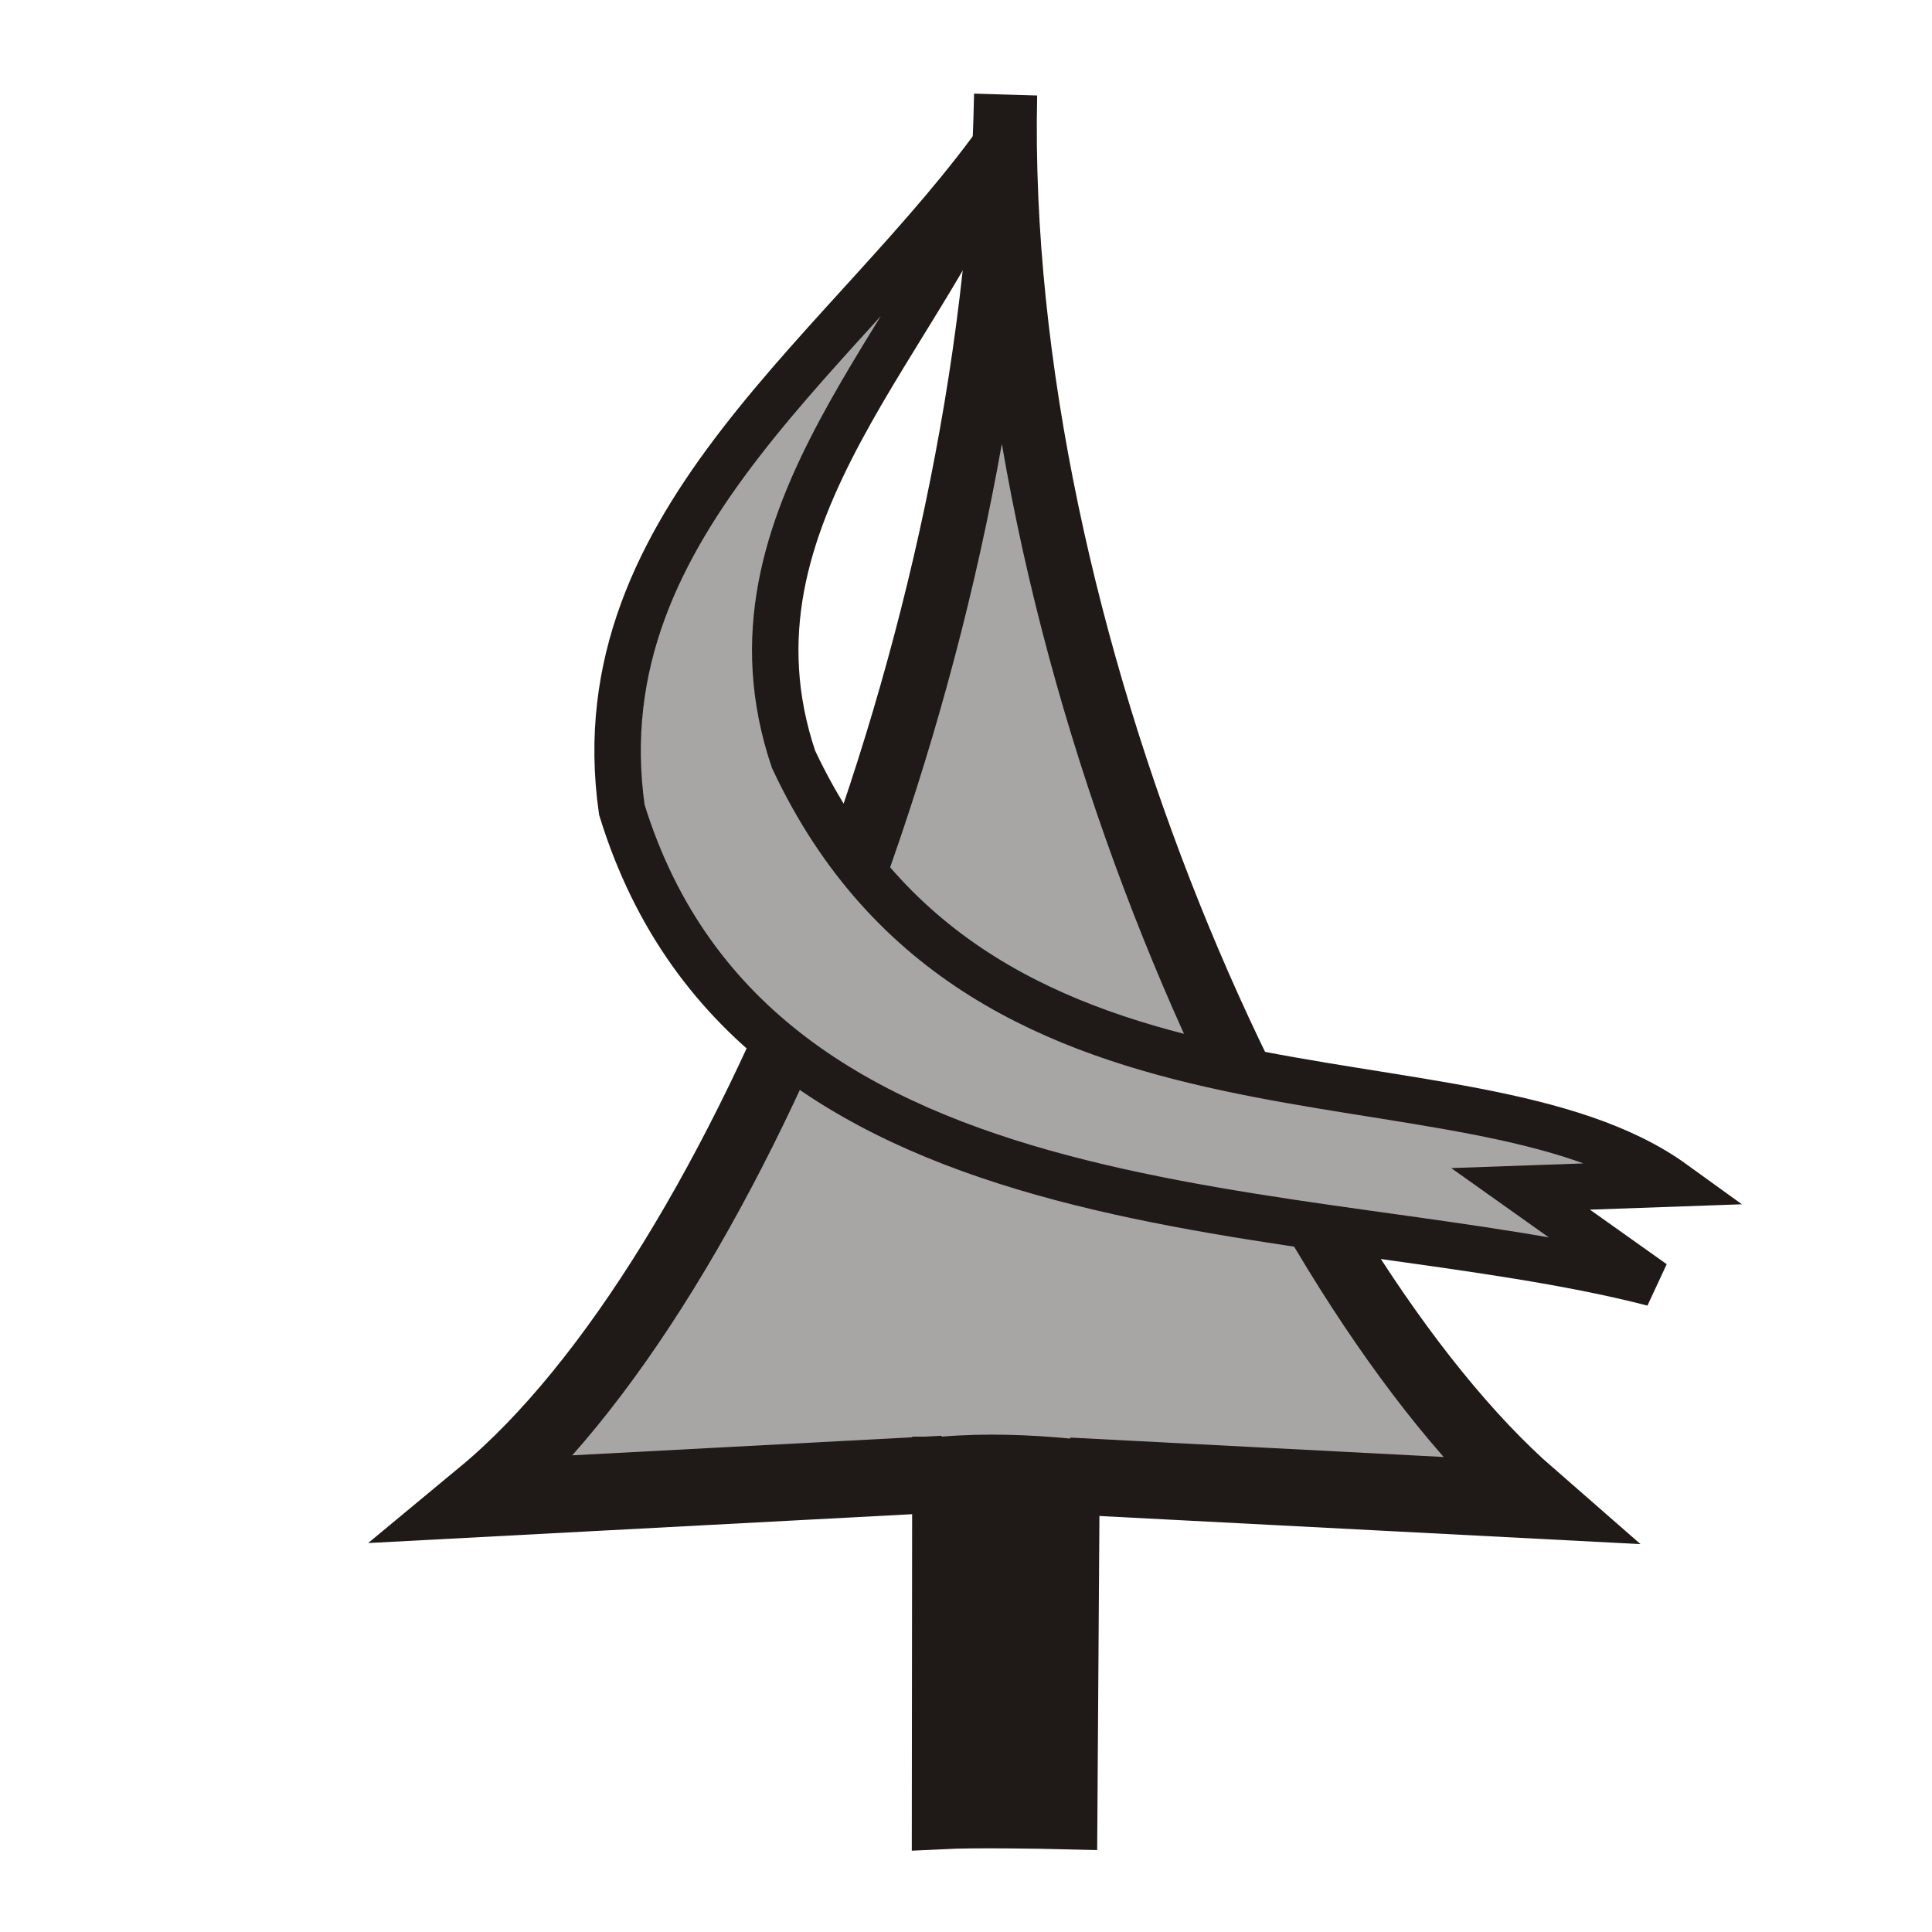
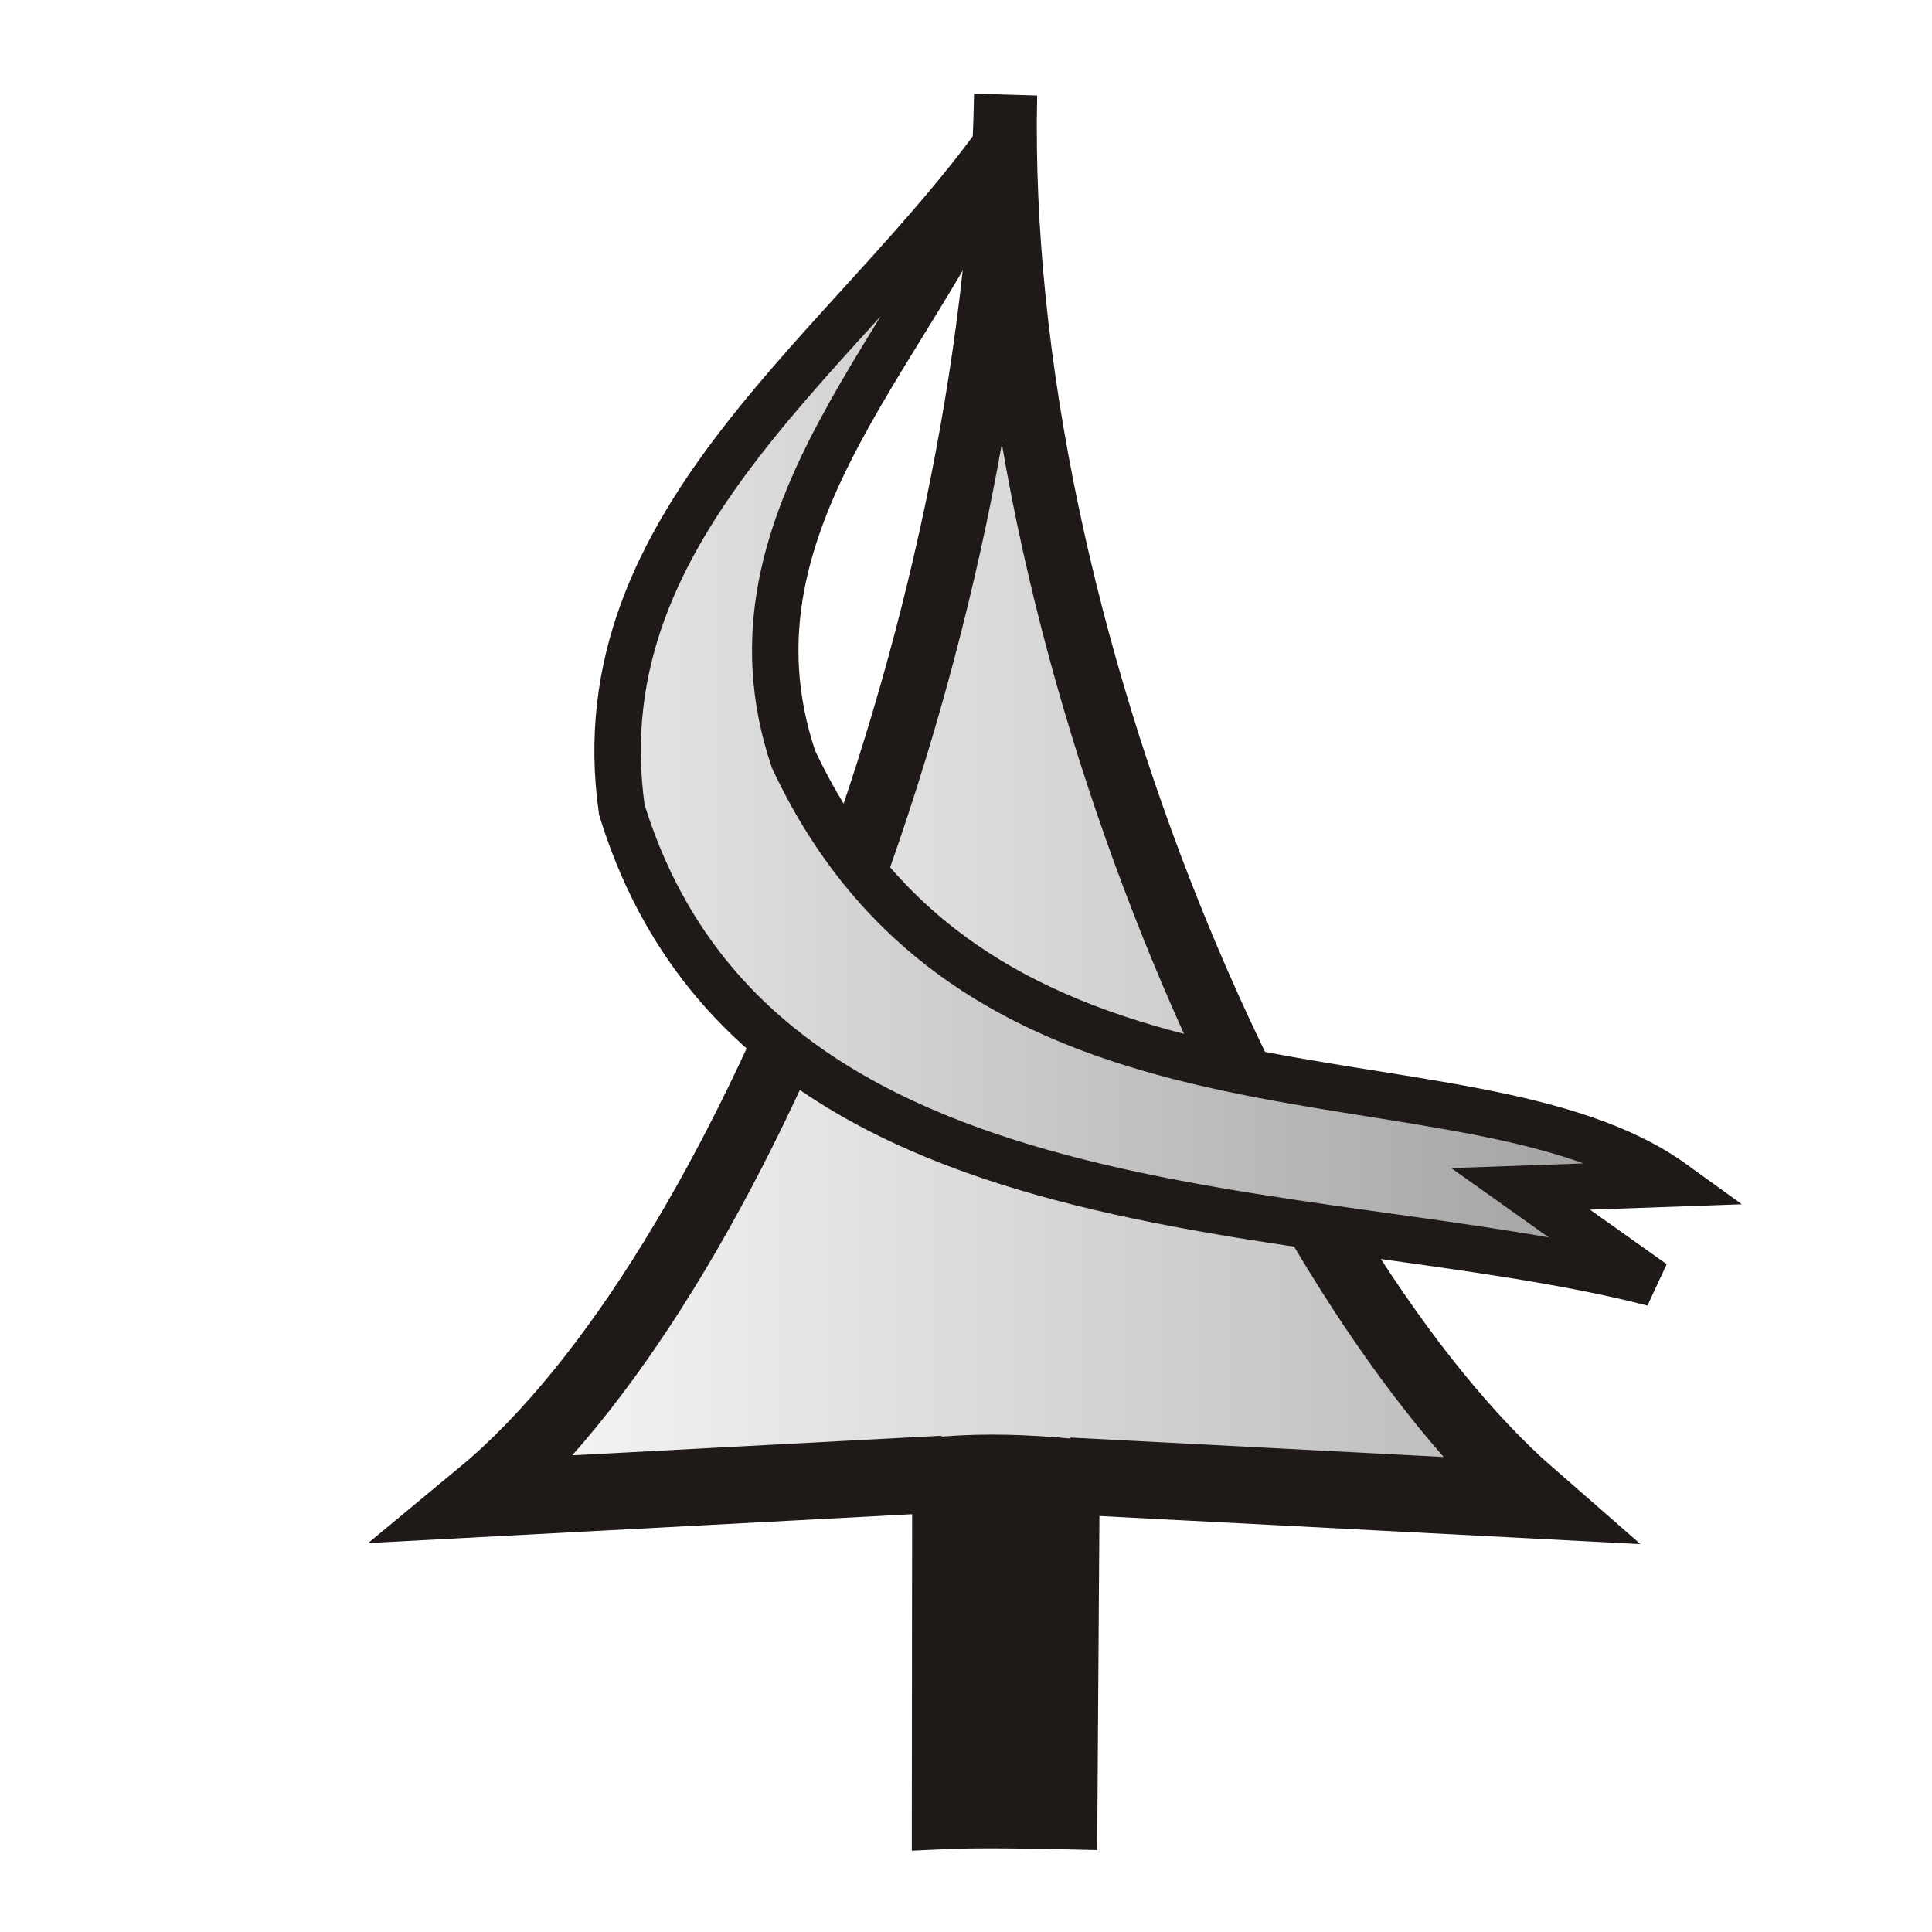
<svg xmlns="http://www.w3.org/2000/svg" xmlns:xlink="http://www.w3.org/1999/xlink" width="177.17" height="177.17" shape-rendering="geometricPrecision" image-rendering="optimizeQuality" fill-rule="evenodd" clip-rule="evenodd" viewBox="0 0 50 50" version="1.1" id="svg1163">
  <defs id="defs1157">
-     <linearGradient gradientUnits="userSpaceOnUse" y2="37.469" x2="77.76" y1="37.22" x1="21.13" id="linearGradient9444-9" gradientTransform="translate(-91.5356,53.38202)">
-       <stop style="stop-color:#a8a6a5;stop-opacity:1" offset="0" stop-color="#fff" stop-opacity="0" id="stop9442-4" />
-       <stop stop-color="#fff" id="stop9440-3" offset="1" />
+     <linearGradient id="linearGradient3415">
+       <stop id="stop3411" offset="0" style="stop-color:#ffffff;stop-opacity:1" />
+       <stop id="stop3413" offset="1" style="stop-color:#999999;stop-opacity:1" />
    </linearGradient>
-     <linearGradient xlink:href="#linearGradient9444-9" id="linearGradient2808" x1="42.786" y1="33.207" x2="11.155" y2="13.587" gradientUnits="userSpaceOnUse" />
-     <linearGradient xlink:href="#linearGradient9444-9" id="linearGradient2816" x1="96.727" y1="45.562" x2="55.298" y2="30.895" gradientUnits="userSpaceOnUse" />
+     <linearGradient id="linearGradient6441">
+       <stop id="stop6437" offset="0" style="stop-color:#ffffff;stop-opacity:1" />
+       <stop id="stop6439" offset="1" style="stop-color:#b3b3b3;stop-opacity:1" />
+     </linearGradient>
+     <linearGradient xlink:href="#linearGradient6441" id="linearGradient6427" x1="54.38" y1="27.9" x2="92.036" y2="27.9" gradientUnits="userSpaceOnUse" />
+     <linearGradient xlink:href="#linearGradient3415" id="linearGradient6435" x1="5.411" y1="18.41" x2="45.08" y2="18.41" gradientUnits="userSpaceOnUse" />
  </defs>
  <g id="g6417" transform="matrix(0.8744635,0,0,1.064503,-38.02588,-8.507298)">
-     <path id="path3973" d="m 75.119,43.875 13.823,0.59 C 81.428,39.084 72.887,23.62 73.246,10.293 72.951,23.647 65.325,39.186 57.621,44.43 l 13.77,-0.6" style="fill:url(#linearGradient2816);fill-opacity:1;stroke:#1f1a17;stroke-width:1.868;stroke-linecap:butt;stroke-linejoin:miter;stroke-miterlimit:4;stroke-dasharray:none;stroke-opacity:1;fill-rule:nonzero" />
+     <path id="path3973" d="m 75.119,43.875 13.823,0.59 C 81.428,39.084 72.887,23.62 73.246,10.293 72.951,23.647 65.325,39.186 57.621,44.43 l 13.77,-0.6" style="fill:url(#linearGradient6427);fill-opacity:1;stroke:#1f1a17;stroke-width:1.868;stroke-linecap:butt;stroke-linejoin:miter;stroke-miterlimit:4;stroke-dasharray:none;stroke-opacity:1" />
    <path id="path10325" d="m 71.391,43.829 -0.01,8.208 c 0.915,-0.037 2.83,-0.013 3.672,0.004 l 0.067,-8.166 c -1.206,-0.091 -2.434,-0.135 -3.728,-0.046 z" style="fill:#1f1a17;fill-opacity:1;stroke:#1f1a17;stroke-width:1.821;stroke-linecap:square;stroke-linejoin:miter;stroke-miterlimit:4;stroke-dasharray:none;stroke-opacity:1" />
  </g>
-   <path style="fill:url(#linearGradient2808);fill-opacity:1;stroke:#1f1a17;stroke-width:1.202;stroke-linecap:square;stroke-linejoin:miter;stroke-miterlimit:4;stroke-dasharray:none;stroke-opacity:1" d="M 26.025,3.375 C 22.08,9.012 15.02,13.407 16.093,20.956 19.579,32.277 34.07,30.953 42.786,33.207 l -3.433,-2.439 3.956,-0.14 C 37.958,26.76 25.469,30.181 20.536,19.649 18.4,13.31 24.076,8.737 26.025,3.375 Z" id="path6419" />
+   <path style="fill:url(#linearGradient6435);fill-opacity:1;stroke:#1f1a17;stroke-width:1.202;stroke-linecap:square;stroke-linejoin:miter;stroke-miterlimit:4;stroke-dasharray:none;stroke-opacity:1" d="M 26.025,3.375 C 22.08,9.012 15.02,13.407 16.093,20.956 19.579,32.277 34.07,30.953 42.786,33.207 l -3.433,-2.439 3.956,-0.14 C 37.958,26.76 25.469,30.181 20.536,19.649 18.4,13.31 24.076,8.737 26.025,3.375 Z" id="path6419" />
</svg>
